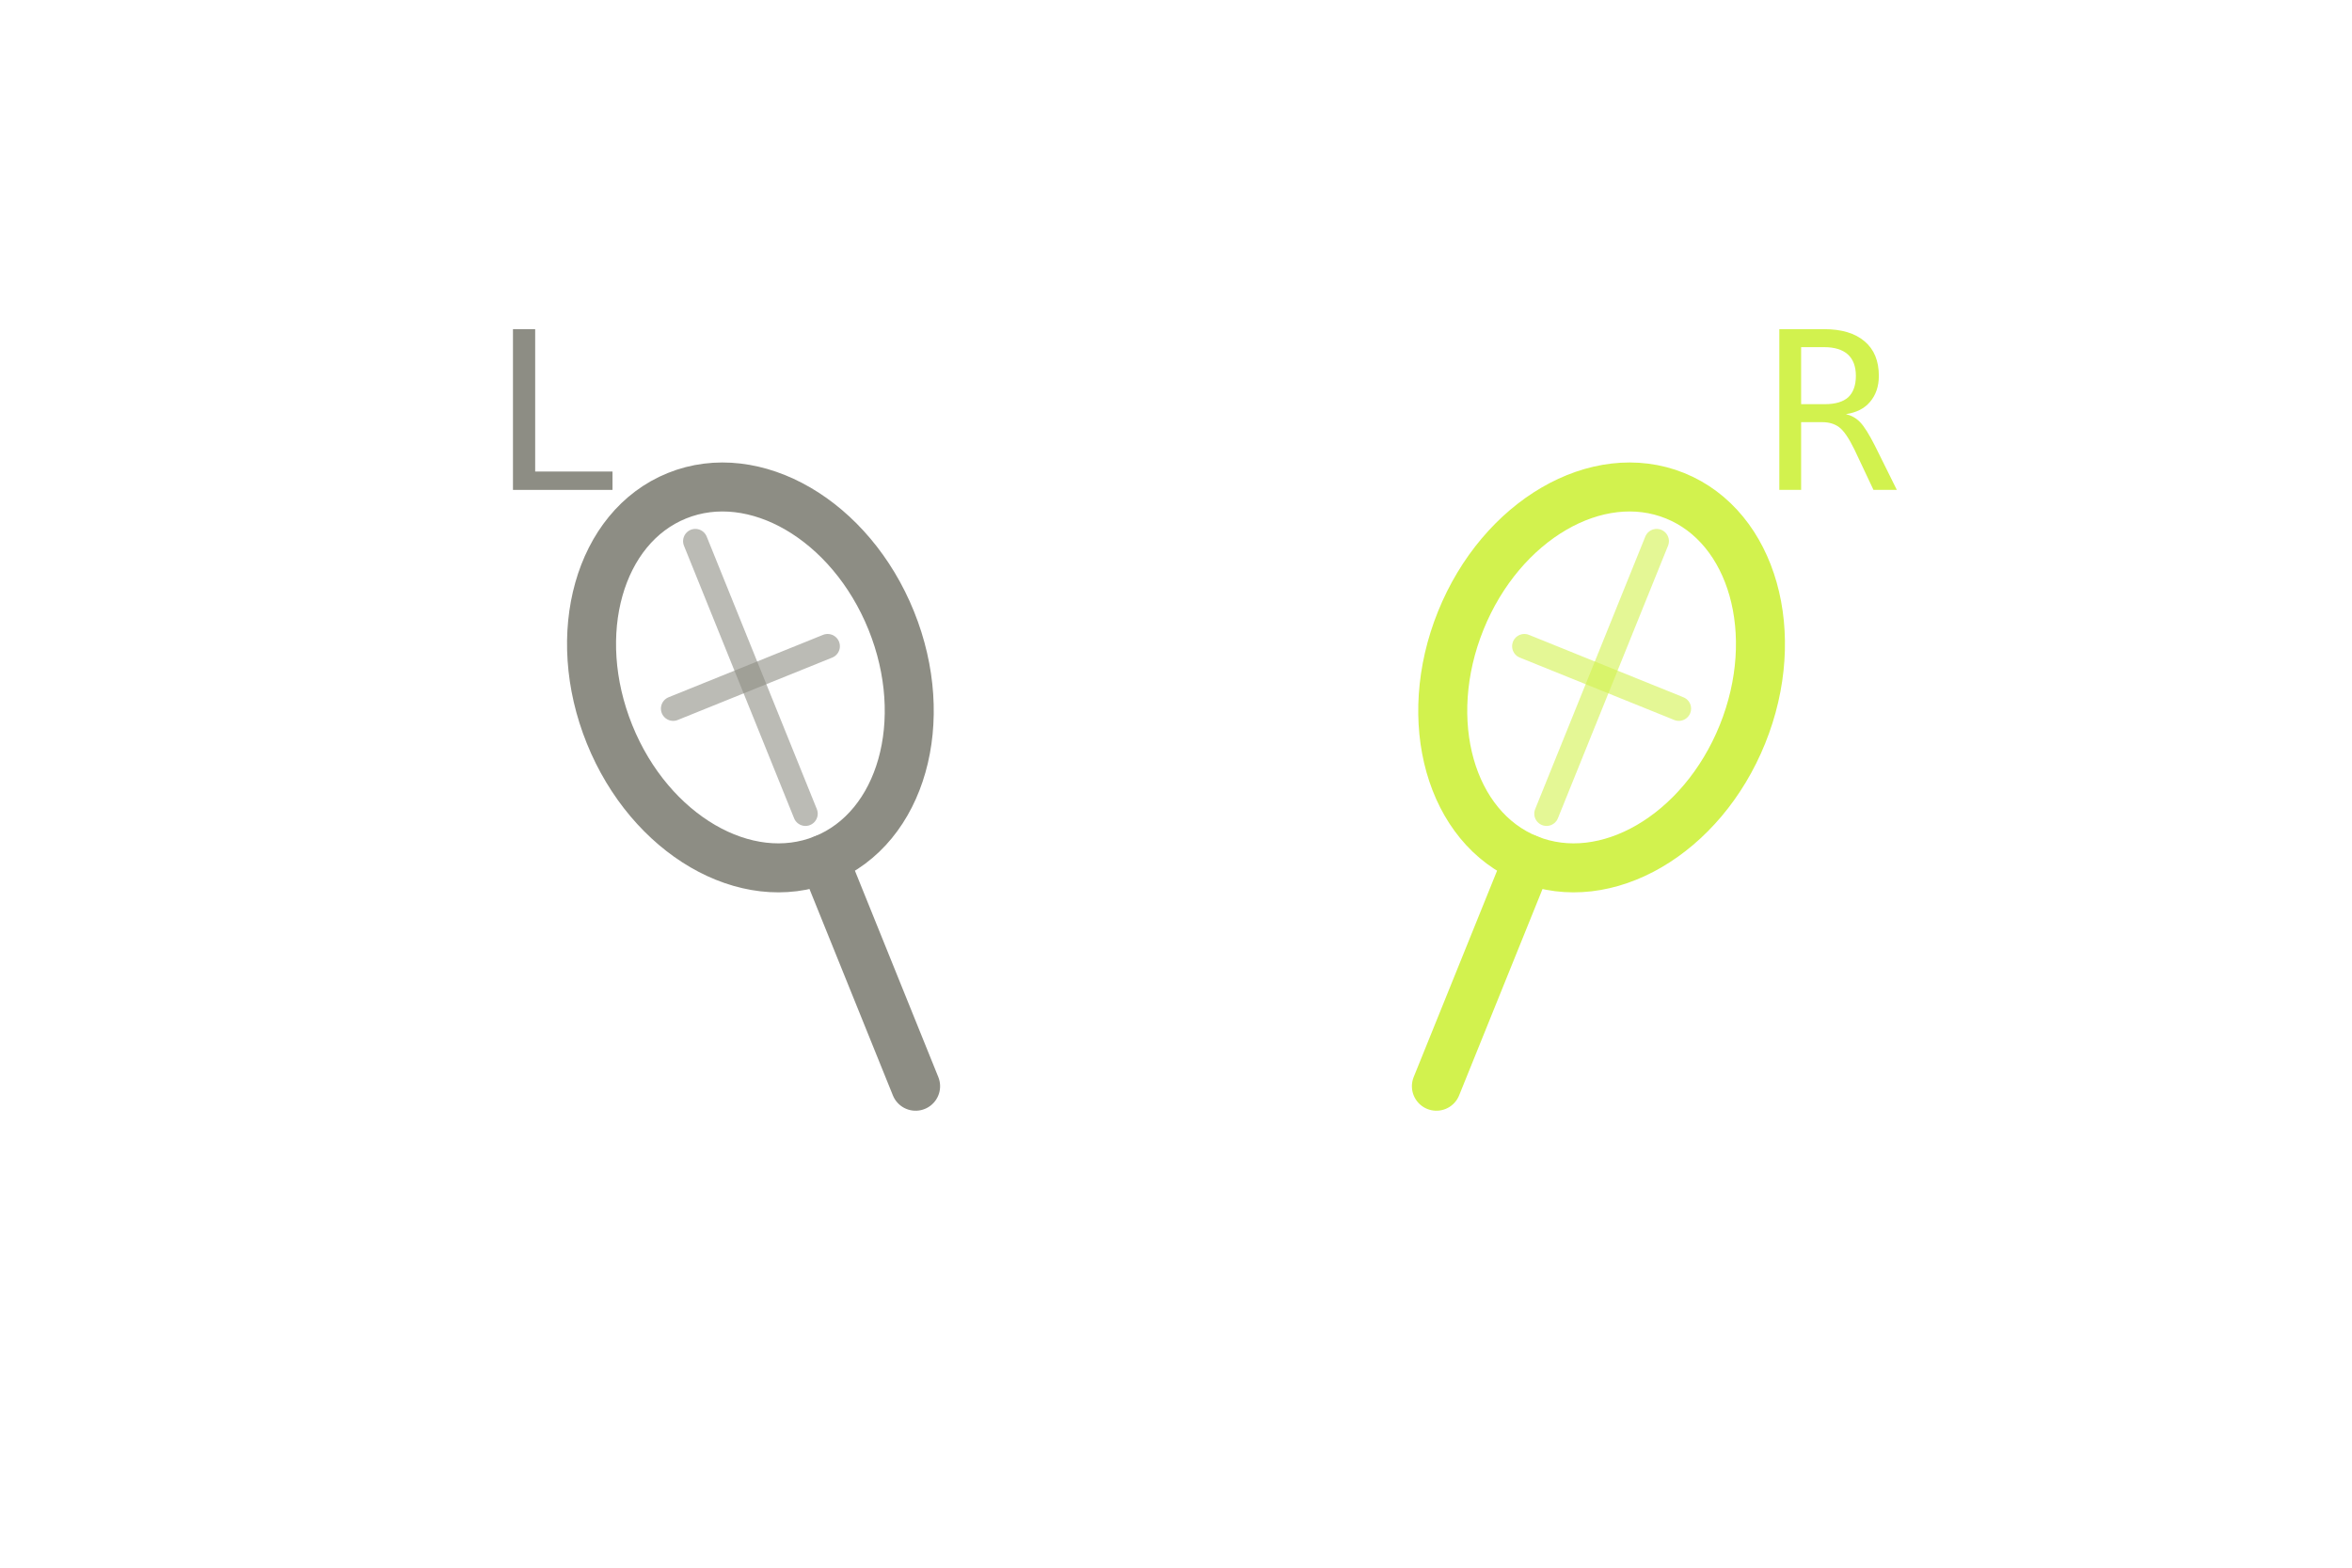
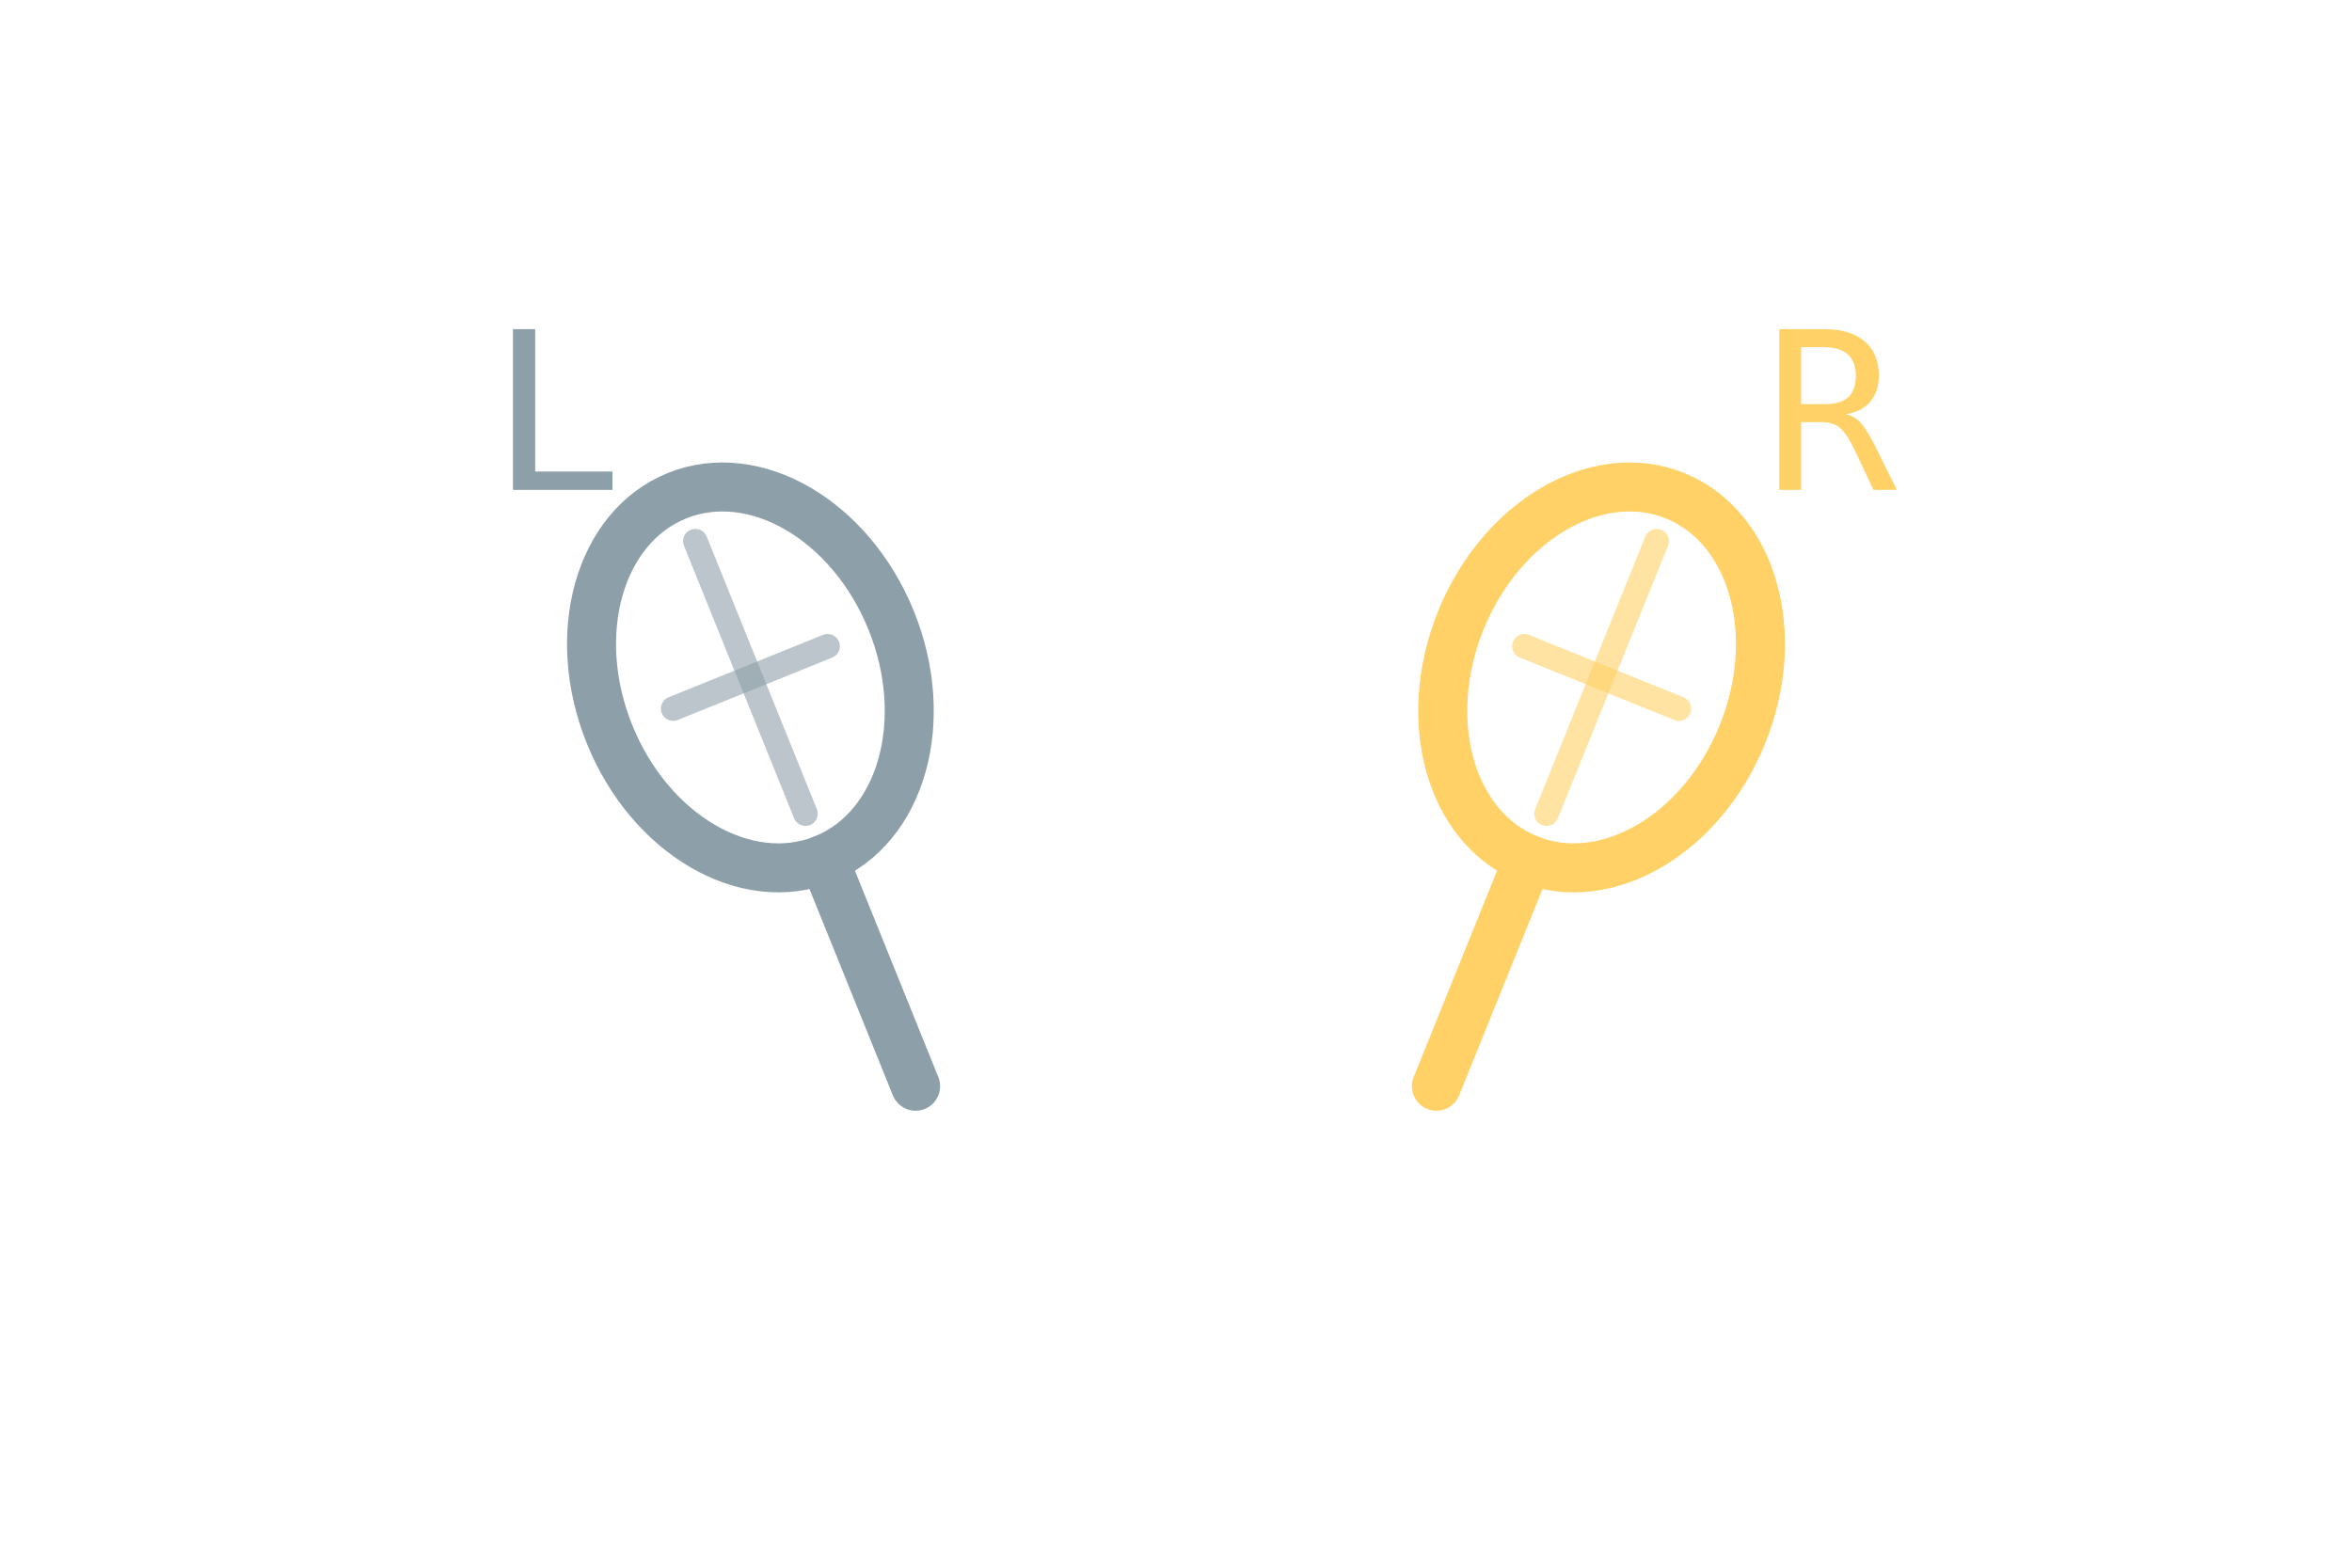
<svg xmlns="http://www.w3.org/2000/svg" viewBox="0 0 96 64" width="96" height="64" fill="none" stroke-linecap="round" stroke-linejoin="round">
-   <g transform="rotate(-22 34 36)" stroke="#8d8d84">
+   <g transform="rotate(-22 34 36)" stroke="#8d9fa8">
    <ellipse cx="34" cy="27" rx="6.2" ry="8" stroke-width="2" />
    <line x1="34" y1="35" x2="34" y2="45" stroke-width="2" />
    <line x1="30.6" y1="27" x2="37.4" y2="27" stroke-width="1" opacity=".6" />
    <line x1="34" y1="21" x2="34" y2="33" stroke-width="1" opacity=".6" />
  </g>
-   <g transform="rotate(22 62 36)" stroke="#d2f24e">
+   <g transform="rotate(22 62 36)" stroke="#ffd166">
    <ellipse cx="62" cy="27" rx="6.2" ry="8" stroke-width="2" />
    <line x1="62" y1="35" x2="62" y2="45" stroke-width="2" />
    <line x1="58.6" y1="27" x2="65.4" y2="27" stroke-width="1" opacity=".6" />
    <line x1="62" y1="21" x2="62" y2="33" stroke-width="1" opacity=".6" />
  </g>
-   <text x="20" y="20" font-size="9" font-family="monospace" fill="#8d8d84" stroke="none">L</text>
-   <text x="72" y="20" font-size="9" font-family="monospace" fill="#d2f24e" stroke="none">R</text>
+   <text x="20" y="20" font-size="9" font-family="monospace" fill="#8d9fa8" stroke="none">L</text>
+   <text x="72" y="20" font-size="9" font-family="monospace" fill="#ffd166" stroke="none">R</text>
</svg>
